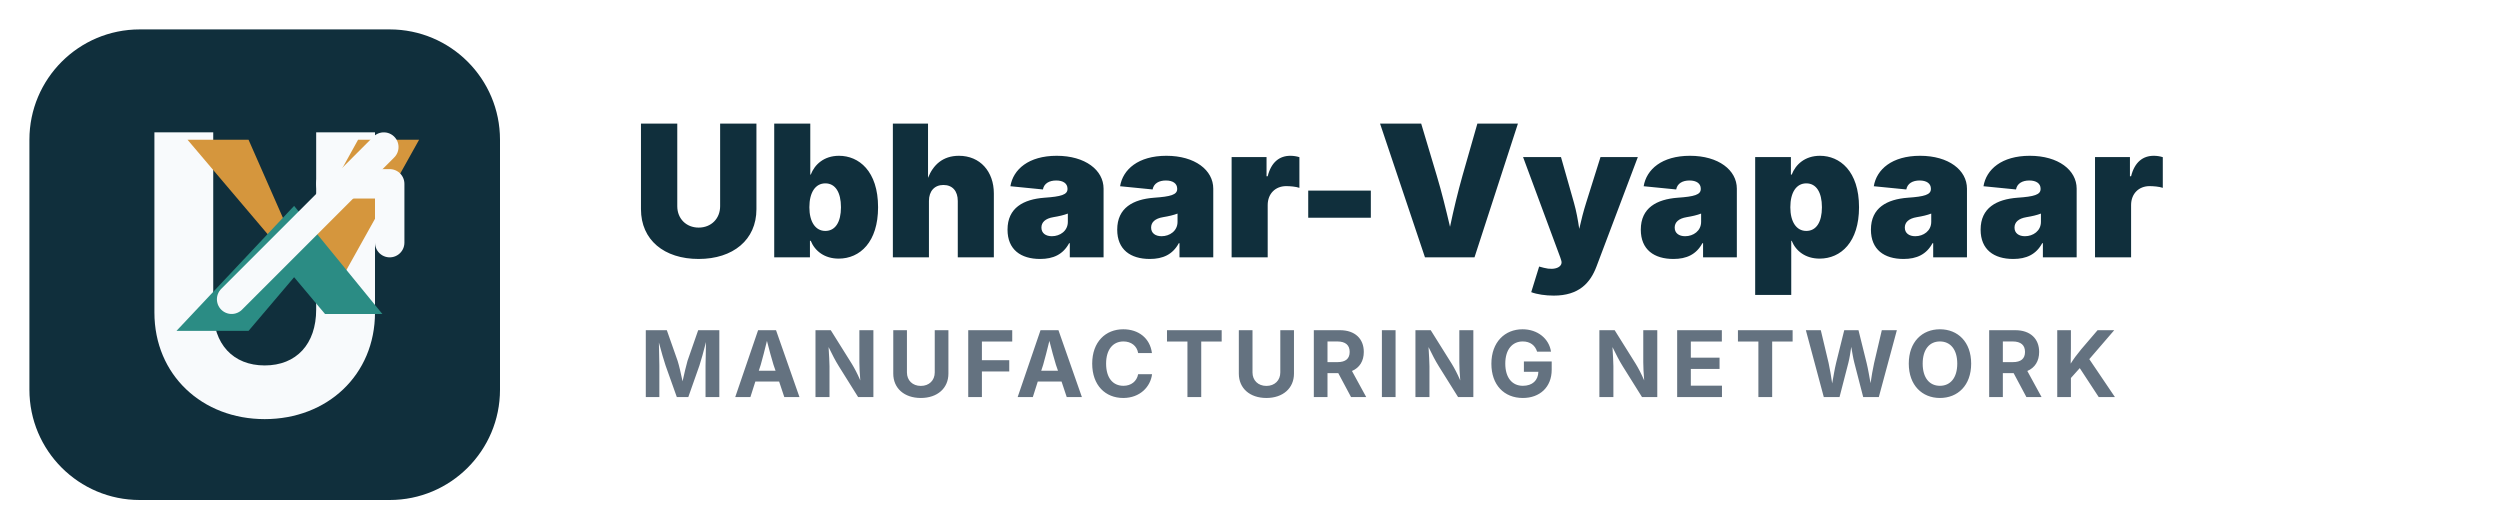
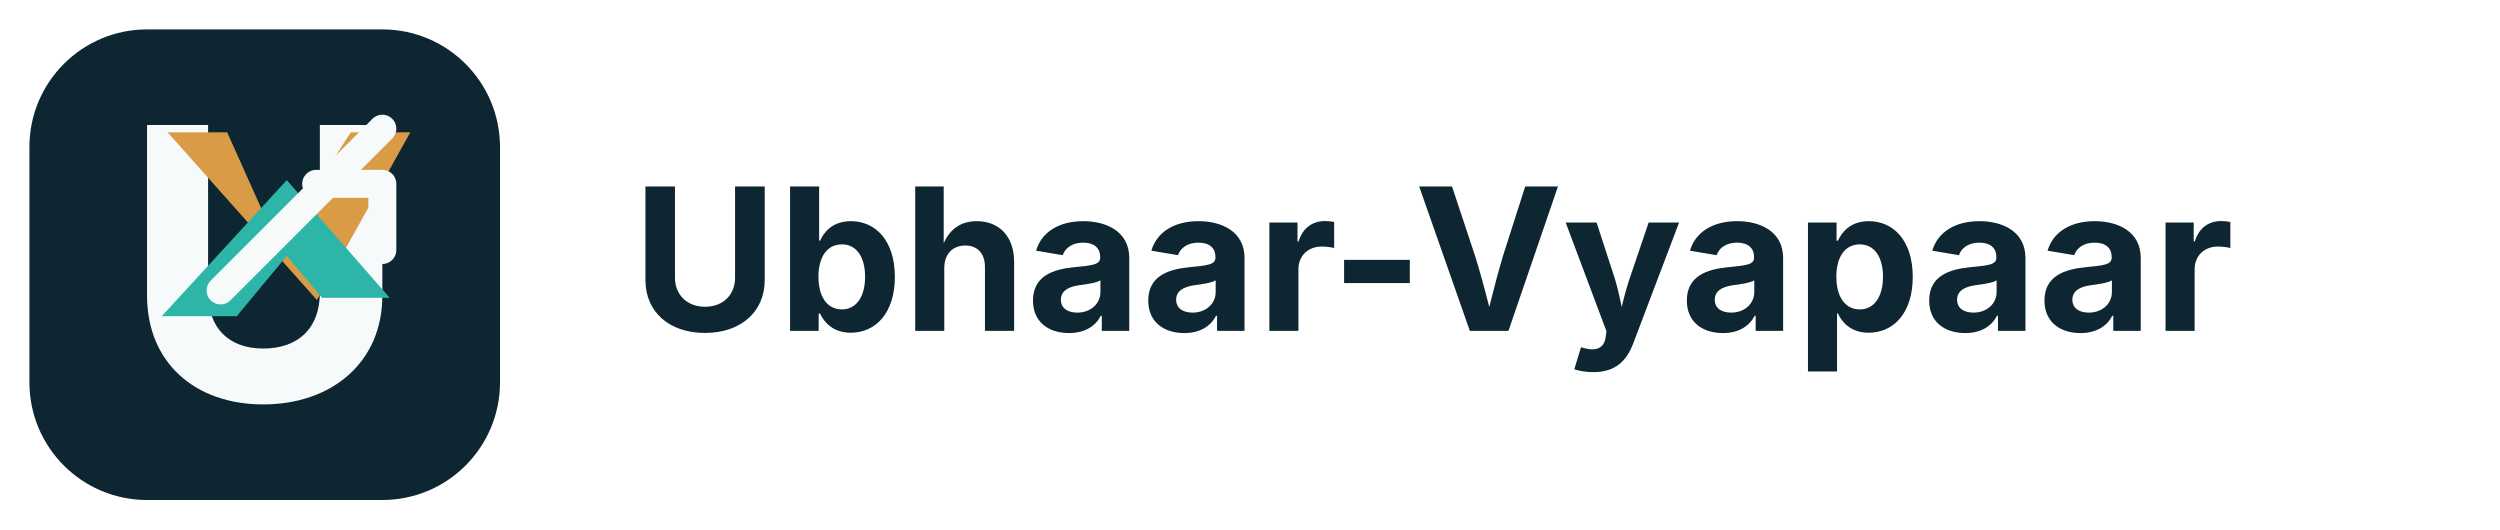
<svg xmlns="http://www.w3.org/2000/svg" viewBox="0 0 340 72" role="img" aria-labelledby="title desc">
-   <rect x="4" y="4" width="64" height="64" rx="15" fill="#102F3C" />
-   <path d="M21 18v24.5C21 51 27.5 57 36 57s15-6 15-14.5V18h-8v24.1c0 4.7-2.7 7.6-7 7.6s-7-2.9-7-7.6V18h-8Z" fill="#F8FAFC" />
-   <path d="M25.5 19h8.3l6.6 15 8.3-15H57l-12.5 22.4L25.5 19Z" fill="#D5963D" />
-   <path d="M24 45h9.8l6.2-7.3 4.2 5H52L40 28 24 45Z" fill="#2B8C84" />
-   <path d="M45 25h8v8" fill="none" stroke="#F8FAFC" stroke-width="4" stroke-linecap="round" stroke-linejoin="round" />
-   <path d="M31.5 40.7 52.2 20" fill="none" stroke="#F8FAFC" stroke-width="4" stroke-linecap="round" />
-   <text x="86" y="35" fill="#102F3C" font-family="Inter, Segoe UI, Arial, sans-serif" font-size="25" font-weight="850" letter-spacing="0">Ubhaar-Vyapaar</text>
-   <text x="87" y="54" fill="#647280" font-family="Inter, Segoe UI, Arial, sans-serif" font-size="12.5" font-weight="650" letter-spacing="1.05">MANUFACTURING NETWORK</text>
+   <rect x="4" y="4" width="64" height="64" rx="16" fill="#0D2632" />
+   <path d="M20 17v23.2C20 49.3 26.5 55 35.8 55 45.1 55 52 49.3 52 40.2V17h-8.5v22.8c0 4.8-2.9 7.6-7.7 7.6-4.7 0-7.5-2.8-7.5-7.6V17H20Z" fill="#F6FAFB" />
+   <path d="M22.8 18h8.1l6.9 15.4L47.7 18h8.1L43.1 40.8 22.8 18Z" fill="#D99B45" />
+   <path d="M22 43h10.2l6.8-8.2 4.8 5.7H53L39 24.5 22 43Z" fill="#2DB5A7" />
+   <path d="M43 25h9v9" fill="none" stroke="#F6FAFB" stroke-width="3.8" stroke-linecap="round" stroke-linejoin="round" />
+   <path d="M30 39.5 52 17.5" fill="none" stroke="#F6FAFB" stroke-width="3.8" stroke-linecap="round" />
+   <text x="86" y="45" fill="#0D2632" font-family="Inter, Segoe UI, Arial, sans-serif" font-size="27" font-weight="720" letter-spacing="0">Ubhaar-Vyapaar</text>
</svg>
